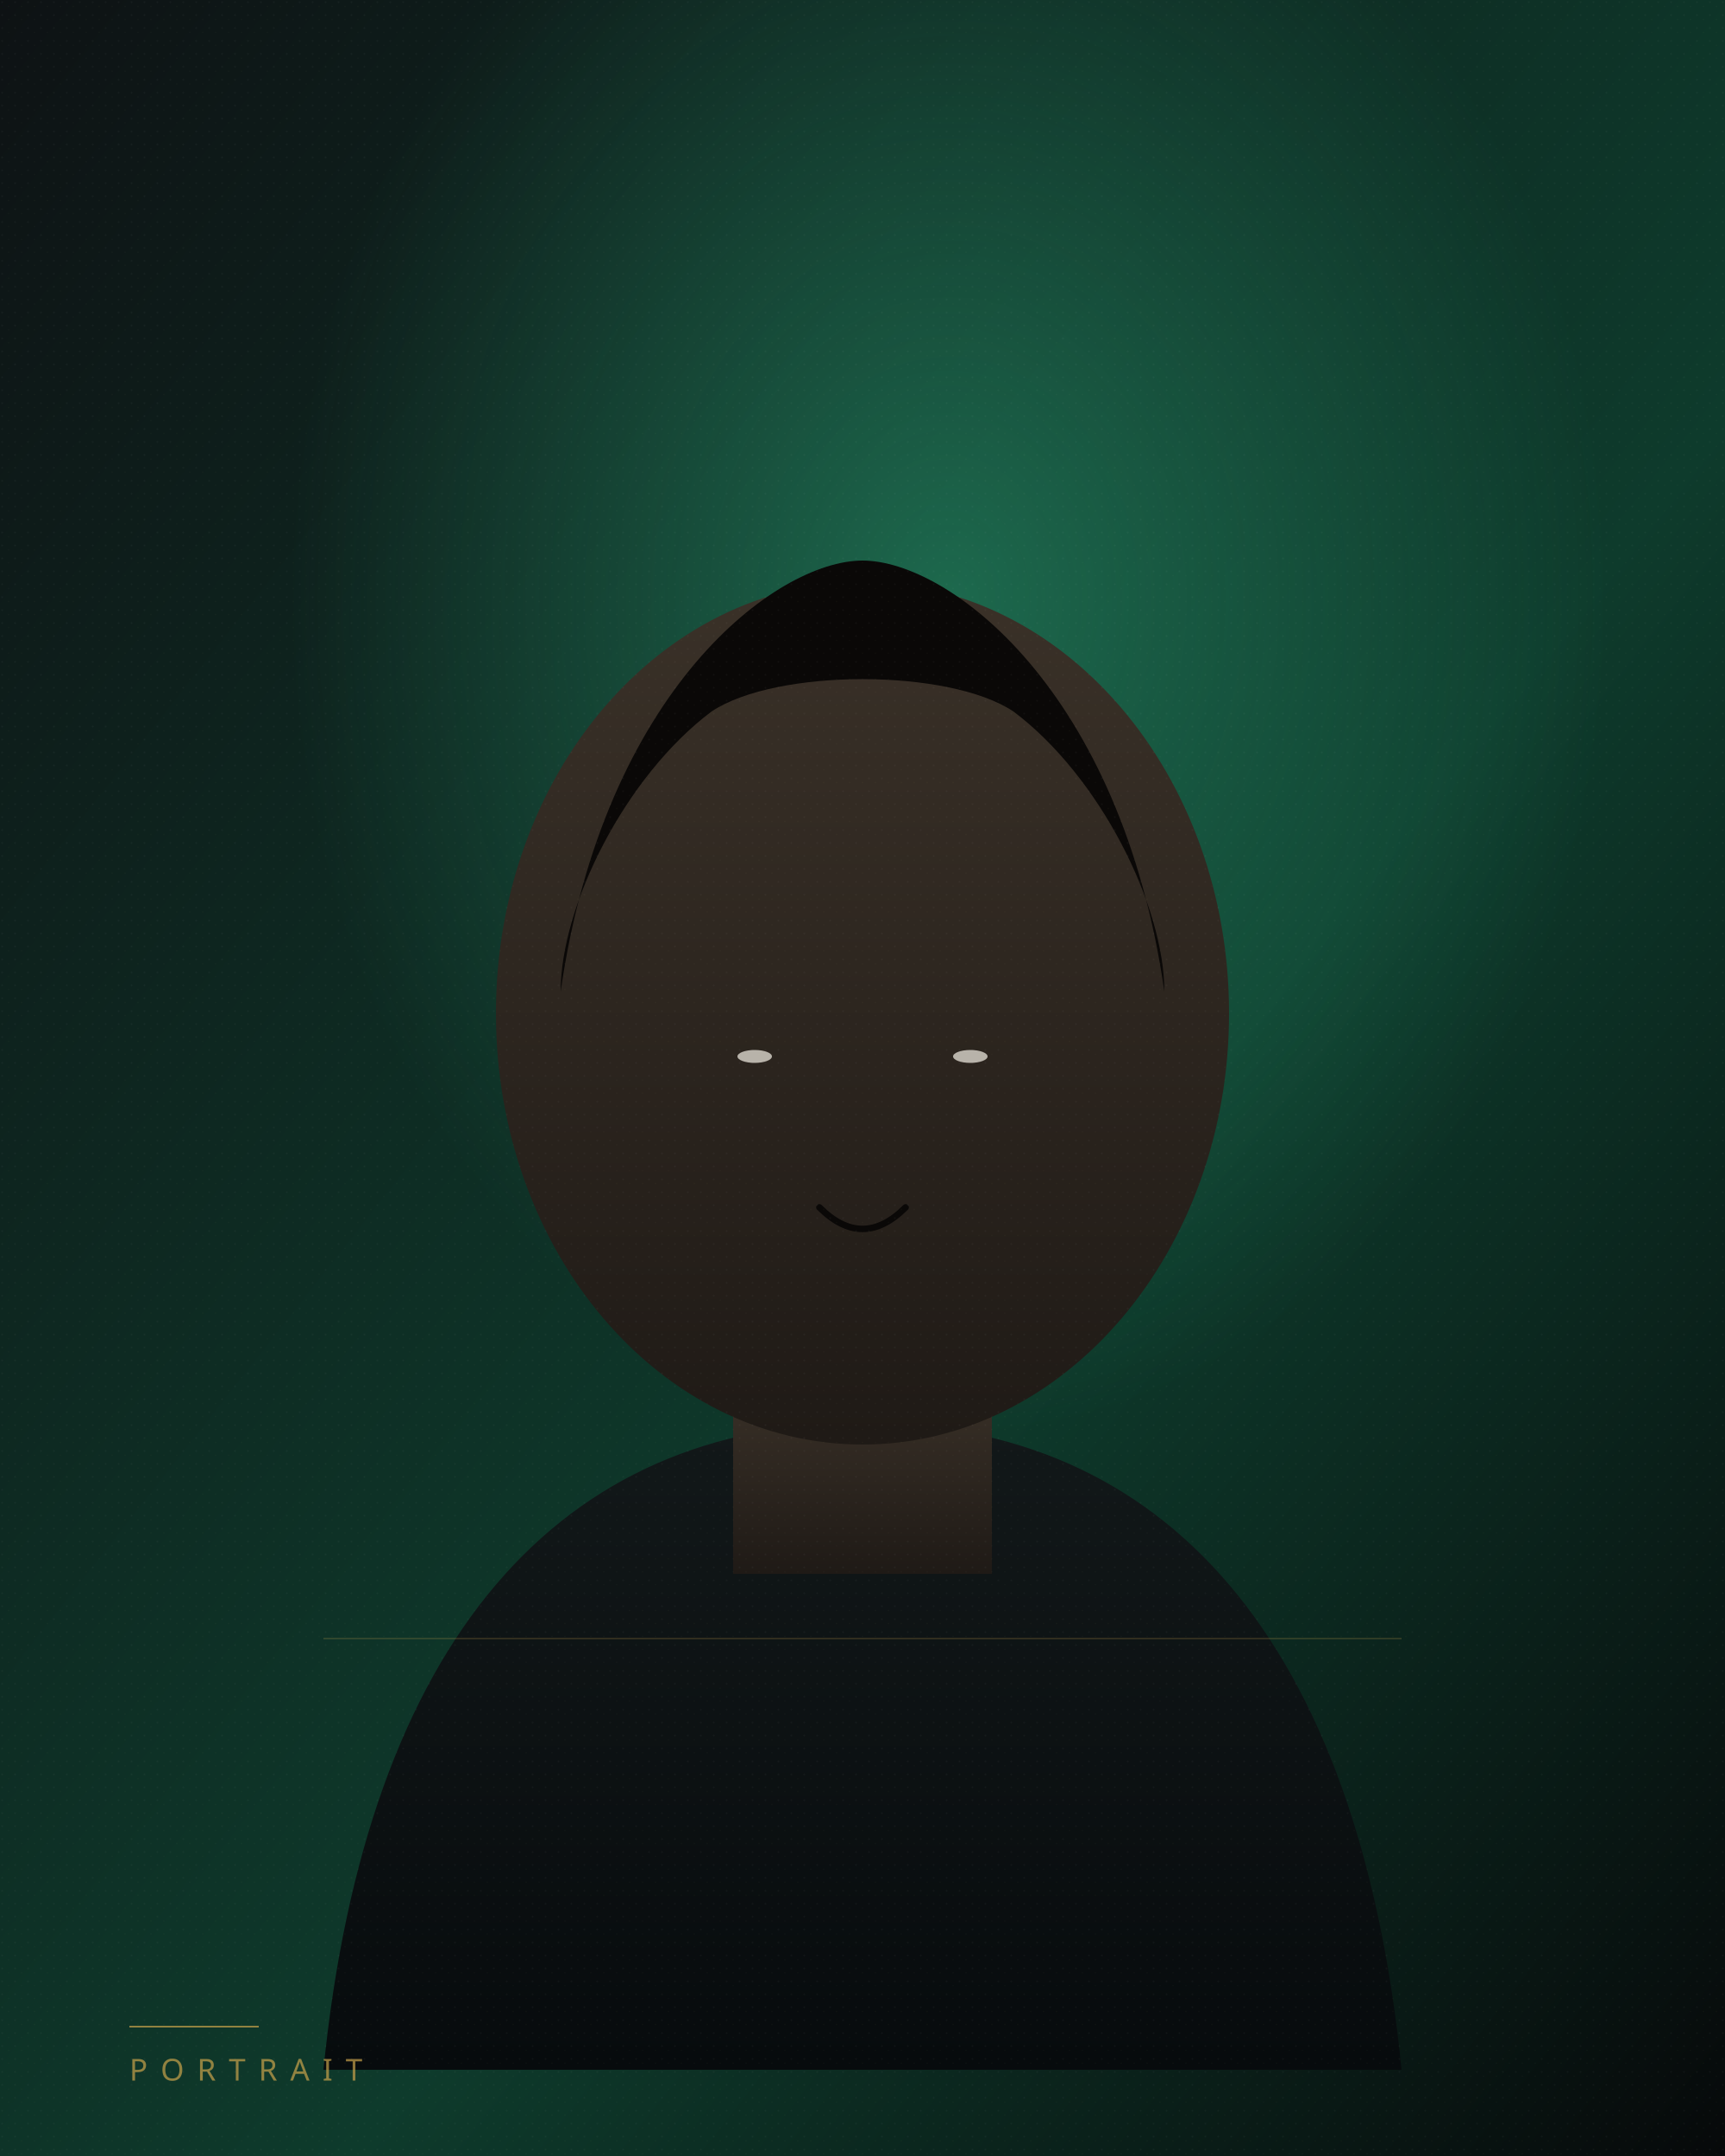
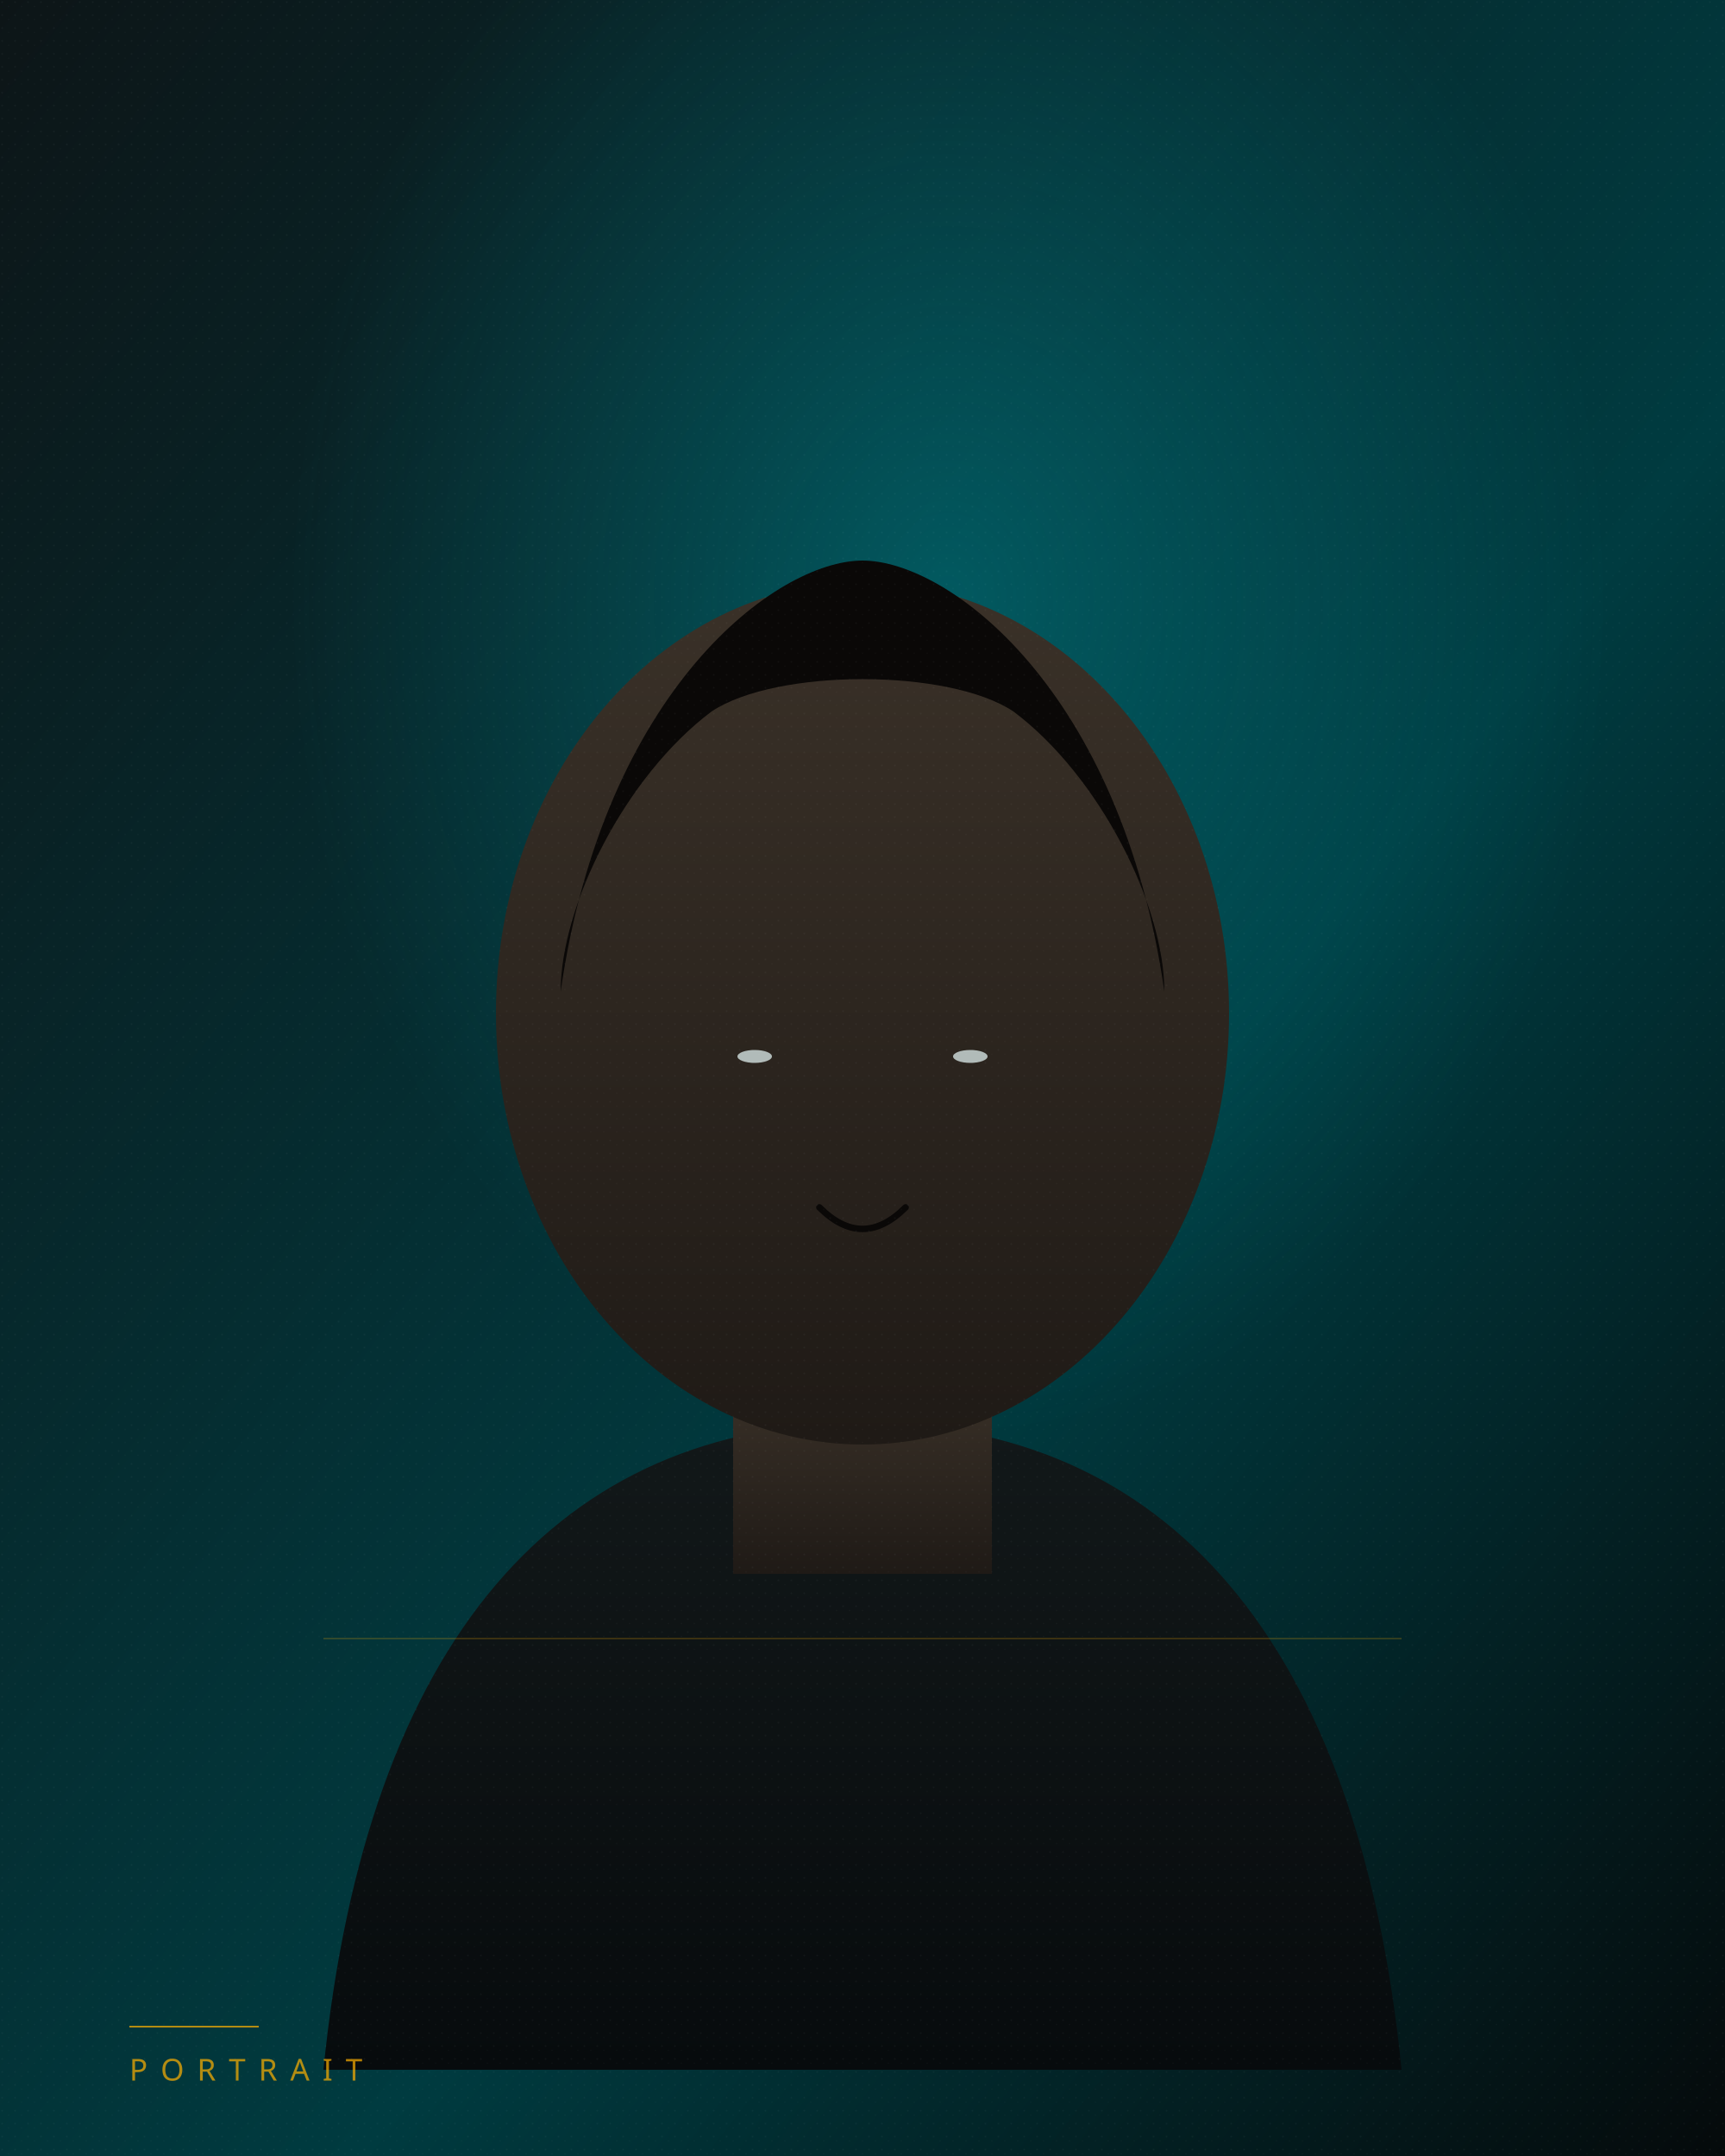
<svg xmlns="http://www.w3.org/2000/svg" viewBox="0 0 800 1000" role="img" aria-label="بهرام رستمی">
  <defs>
    <linearGradient id="fp-bg" x1="0" y1="0" x2="1" y2="1">
-       <stop offset="0%" stop-color="#0e1214" />
-       <stop offset="60%" stop-color="#0e3b2c" />
-       <stop offset="100%" stop-color="#07090a" />
+       <stop offset="0%" stop-color="#0D1517" />
+       <stop offset="60%" stop-color="#003B40" />
+       <stop offset="100%" stop-color="#050A0B" />
    </linearGradient>
    <radialGradient id="fp-halo" cx="55%" cy="28%" r="55%">
-       <stop offset="0%" stop-color="#2fb07f" stop-opacity="0.45" />
-       <stop offset="70%" stop-color="#2fb07f" stop-opacity="0" />
+       <stop offset="0%" stop-color="#008C96" stop-opacity="0.45" />
+       <stop offset="70%" stop-color="#008C96" stop-opacity="0" />
    </radialGradient>
    <linearGradient id="fp-skin" x1="0" y1="0" x2="0" y2="1">
      <stop offset="0%" stop-color="#3a3128" />
      <stop offset="100%" stop-color="#1f1a16" />
    </linearGradient>
    <linearGradient id="fp-jacket" x1="0" y1="0" x2="0" y2="1">
      <stop offset="0%" stop-color="#121819" />
      <stop offset="100%" stop-color="#070b0d" />
    </linearGradient>
    <pattern id="fp-grain" width="6" height="6" patternUnits="userSpaceOnUse">
-       <circle cx="1" cy="1" r="0.4" fill="#f4efe6" fill-opacity="0.04" />
-       <circle cx="4" cy="3" r="0.3" fill="#f4efe6" fill-opacity="0.03" />
+       <circle cx="1" cy="1" r="0.4" fill="#EAFBFB" fill-opacity="0.04" />
+       <circle cx="4" cy="3" r="0.3" fill="#EAFBFB" fill-opacity="0.03" />
    </pattern>
  </defs>
  <rect width="800" height="1000" fill="url(#fp-bg)" />
  <rect width="800" height="1000" fill="url(#fp-halo)" />
  <g transform="translate(0,40)">
    <path d="M150 920 C 170 720 260 620 400 620 C 540 620 630 720 650 920 Z" fill="url(#fp-jacket)" />
    <path d="M340 600 L460 600 L460 690 L340 690 Z" fill="url(#fp-skin)" />
    <ellipse cx="400" cy="430" rx="170" ry="200" fill="url(#fp-skin)" />
    <path d="M260 420 C 280 280 360 220 400 220 C 440 220 520 280 540 420 C 540 380 510 320 470 290 C 440 270 360 270 330 290 C 290 320 260 380 260 420 Z" fill="#0a0807" />
-     <ellipse cx="350" cy="450" rx="8" ry="3" fill="#f4efe6" opacity="0.7" />
-     <ellipse cx="450" cy="450" rx="8" ry="3" fill="#f4efe6" opacity="0.7" />
+     <ellipse cx="350" cy="450" rx="8" ry="3" fill="#EAFBFB" opacity="0.7" />
+     <ellipse cx="450" cy="450" rx="8" ry="3" fill="#EAFBFB" opacity="0.7" />
    <path d="M380 520 Q 400 540 420 520" stroke="#0a0807" stroke-width="3" fill="none" stroke-linecap="round" />
-     <path d="M150 720 L650 720" stroke="#c9a24a" stroke-opacity="0.25" stroke-width="0.6" />
+     <path d="M150 720 L650 720" stroke="#FFB000" stroke-opacity="0.25" stroke-width="0.6" />
  </g>
  <rect width="800" height="1000" fill="url(#fp-grain)" />
  <g opacity="0.7">
-     <line x1="60" y1="940" x2="120" y2="940" stroke="#c9a24a" stroke-width="0.8" />
-     <text x="60" y="965" fill="#c9a24a" font-size="14" font-family="sans-serif" letter-spacing="6">PORTRAIT</text>
+     <line x1="60" y1="940" x2="120" y2="940" stroke="#FFB000" stroke-width="0.8" />
+     <text x="60" y="965" fill="#FFB000" font-size="14" font-family="sans-serif" letter-spacing="6">PORTRAIT</text>
  </g>
</svg>
